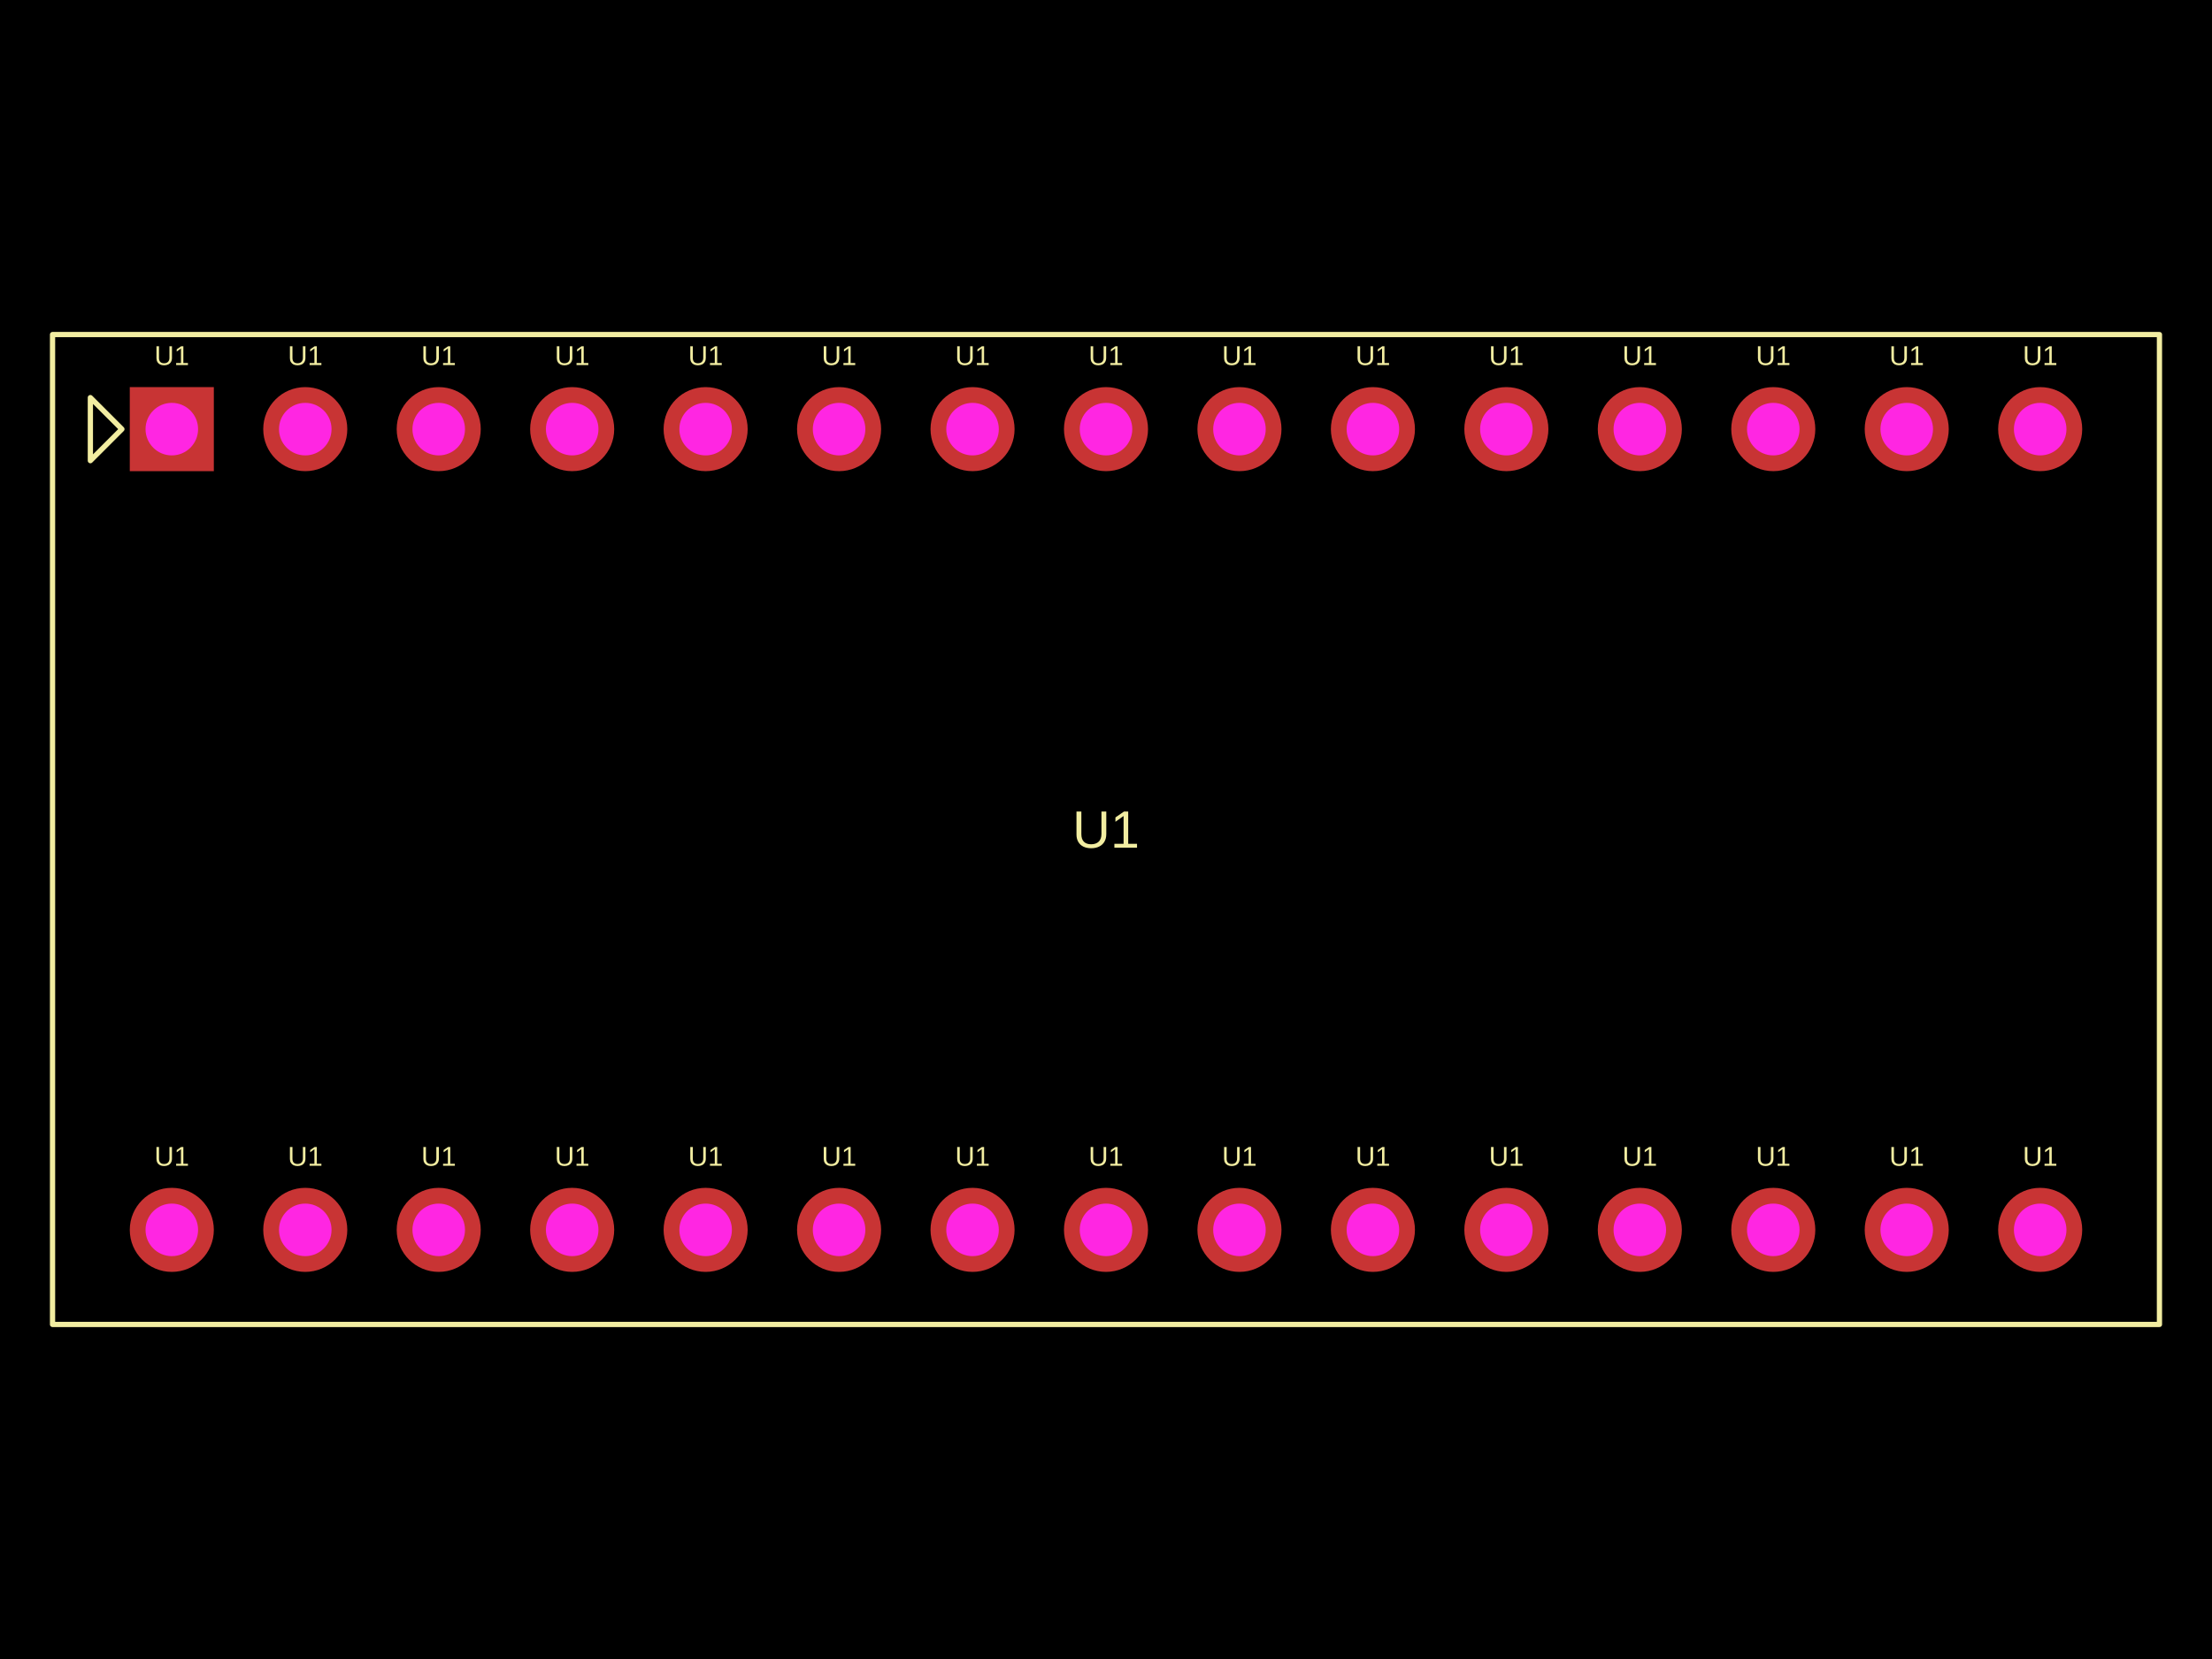
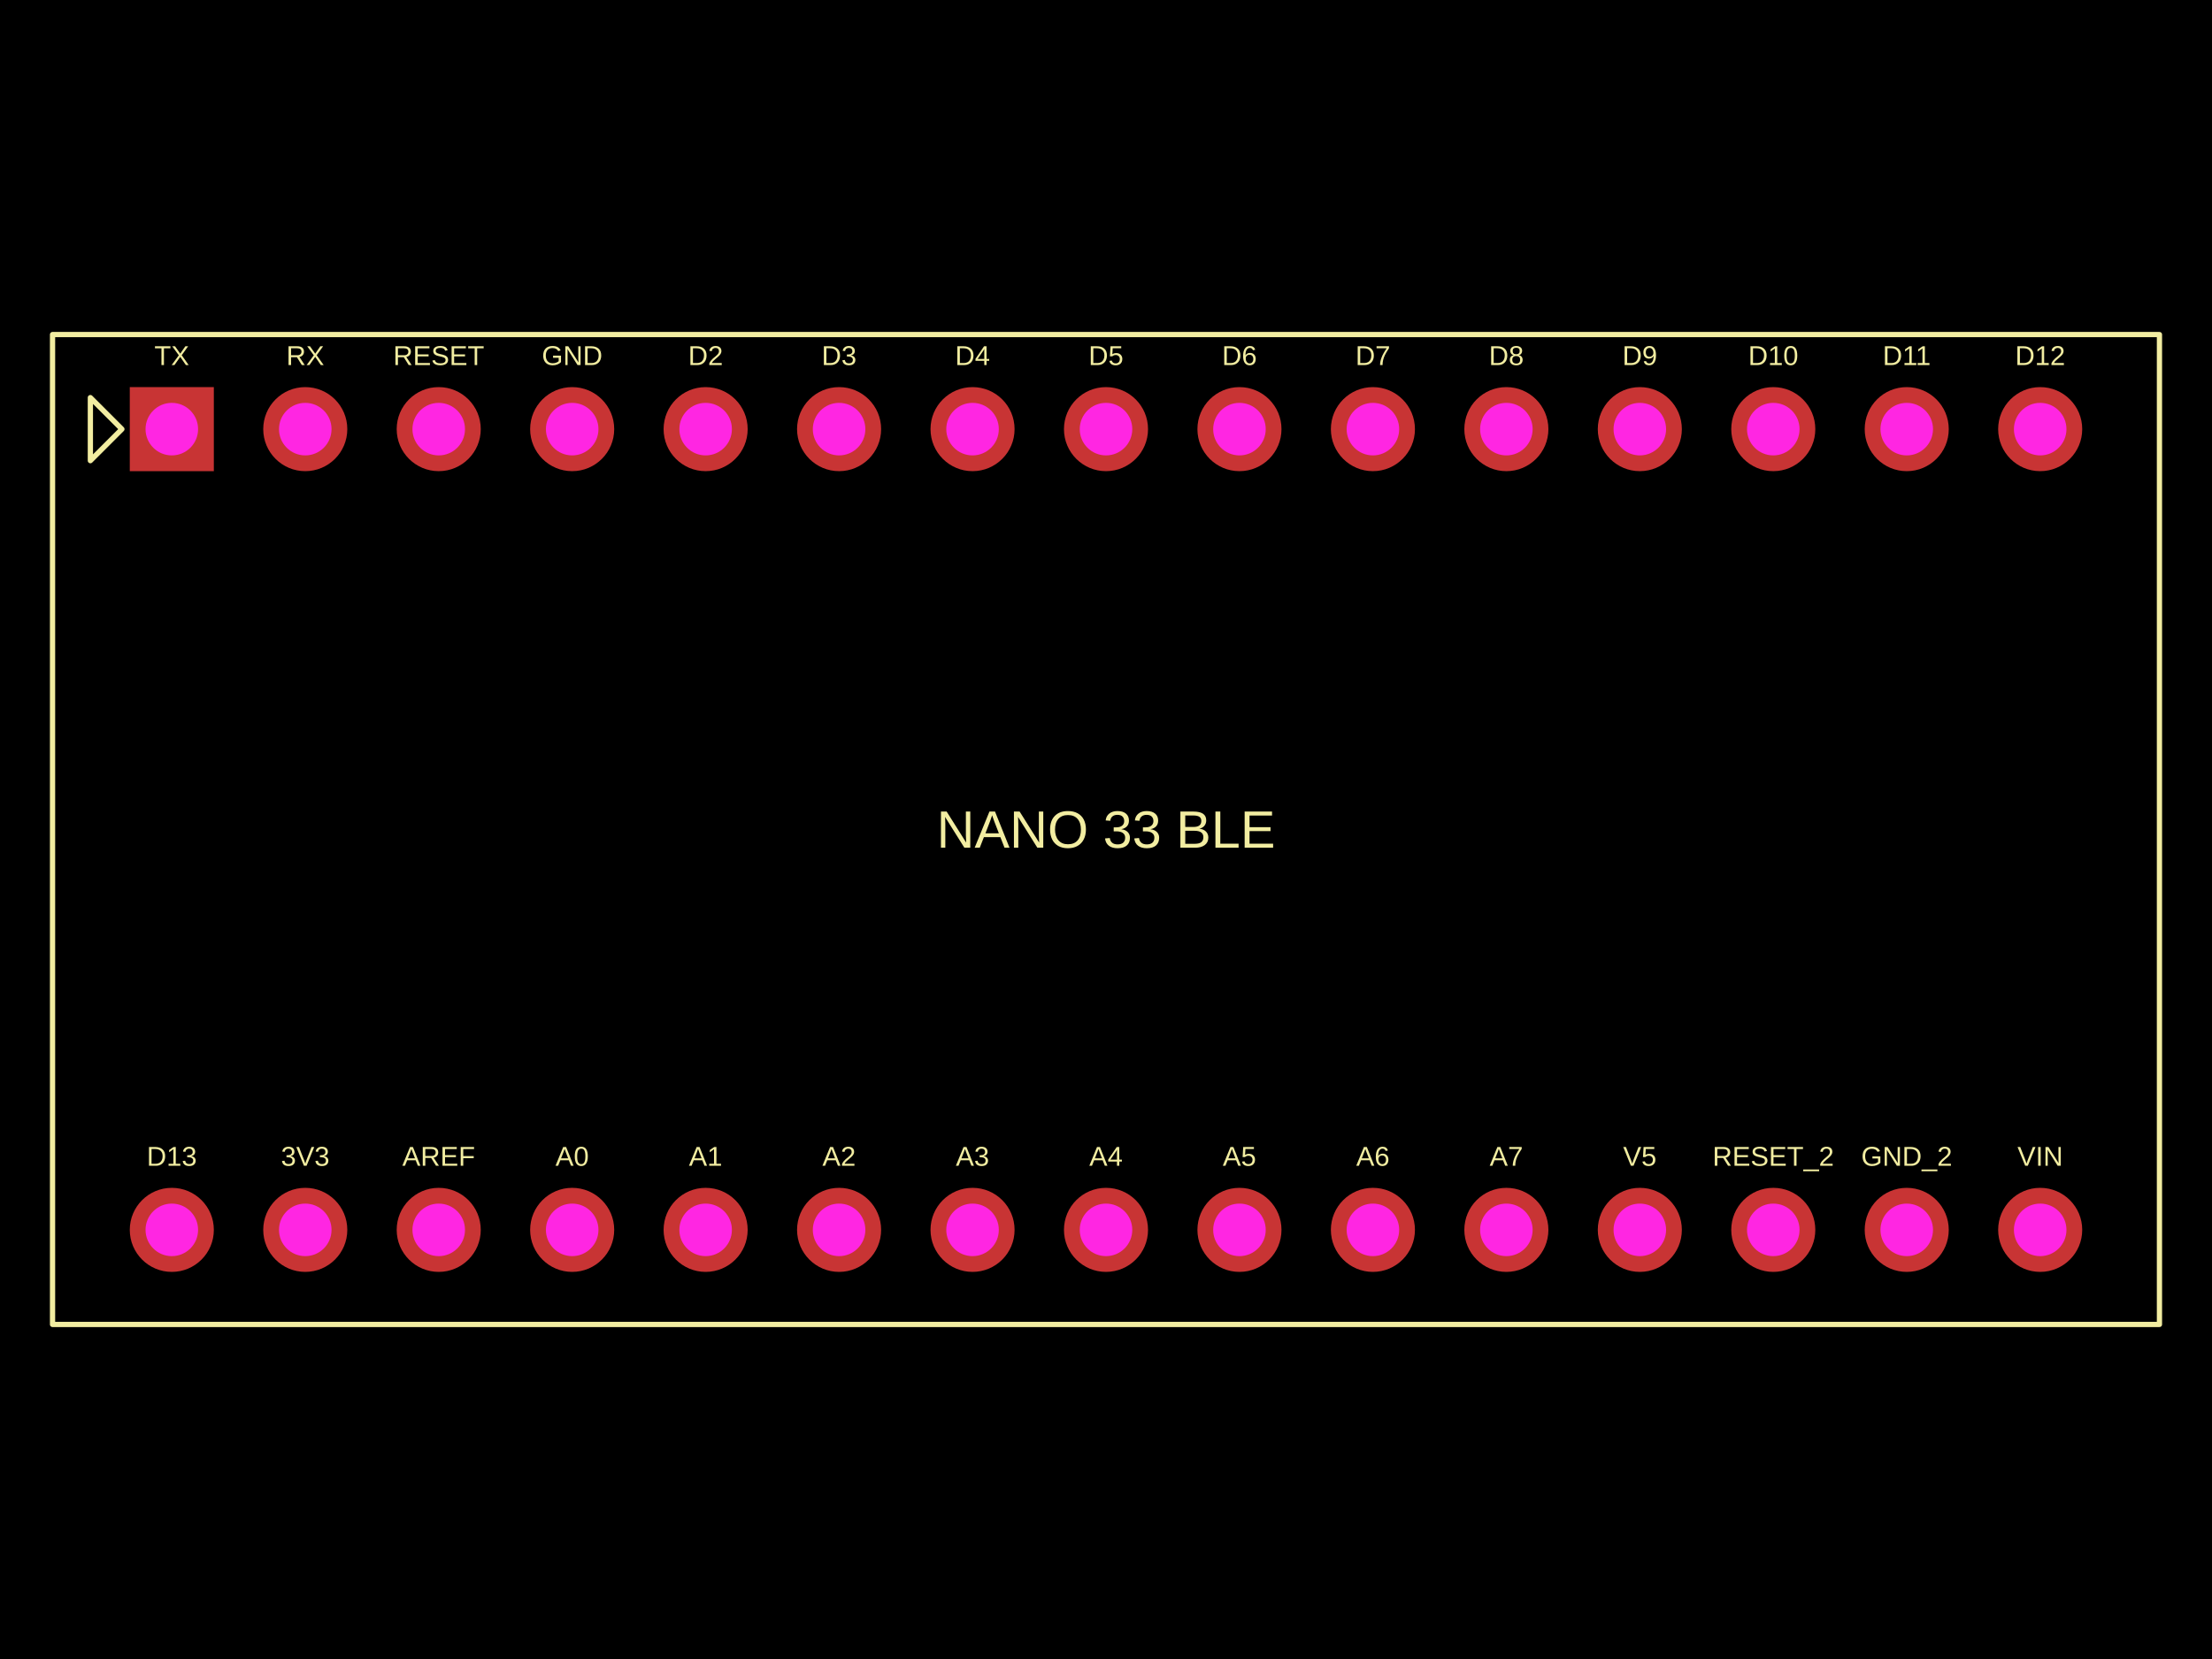
- <svg xmlns="http://www.w3.org/2000/svg" width="800" height="600" data-software-used-string="@tscircuit/core@0.0.1580">
+ <svg xmlns="http://www.w3.org/2000/svg" width="800" height="600" data-software-used-string="@tscircuit/core@0.0.1585">
  <style />
  <rect class="boundary" x="0" y="0" fill="#000" width="800" height="600" data-type="pcb_background" data-pcb-layer="global" />
  <rect class="pcb-boundary" fill="none" stroke="#fff" stroke-width="0.3" x="19.002" y="120.998" width="761.995" height="358.005" data-type="pcb_boundary" data-pcb-layer="global" />
-   <text x="0" y="0" dx="0" dy="0" fill="#f2eda1" font-family="Arial, sans-serif" font-size="9.881" text-anchor="middle" dominant-baseline="central" transform="matrix(1,0,0,1,62.13777,128.5986)" class="pcb-silkscreen-text pcb-silkscreen-top" data-pcb-silkscreen-text-id="pcb_silkscreen_text_0" stroke="none" data-type="pcb_silkscreen_text" data-pcb-layer="top">U1</text>
-   <text x="0" y="0" dx="0" dy="0" fill="#f2eda1" font-family="Arial, sans-serif" font-size="9.881" text-anchor="middle" dominant-baseline="central" transform="matrix(1,0,0,1,110.4038,128.5986)" class="pcb-silkscreen-text pcb-silkscreen-top" data-pcb-silkscreen-text-id="pcb_silkscreen_text_1" stroke="none" data-type="pcb_silkscreen_text" data-pcb-layer="top">U1</text>
-   <text x="0" y="0" dx="0" dy="0" fill="#f2eda1" font-family="Arial, sans-serif" font-size="9.881" text-anchor="middle" dominant-baseline="central" transform="matrix(1,0,0,1,158.6698,128.5986)" class="pcb-silkscreen-text pcb-silkscreen-top" data-pcb-silkscreen-text-id="pcb_silkscreen_text_2" stroke="none" data-type="pcb_silkscreen_text" data-pcb-layer="top">U1</text>
-   <text x="0" y="0" dx="0" dy="0" fill="#f2eda1" font-family="Arial, sans-serif" font-size="9.881" text-anchor="middle" dominant-baseline="central" transform="matrix(1,0,0,1,206.9359,128.5986)" class="pcb-silkscreen-text pcb-silkscreen-top" data-pcb-silkscreen-text-id="pcb_silkscreen_text_3" stroke="none" data-type="pcb_silkscreen_text" data-pcb-layer="top">U1</text>
-   <text x="0" y="0" dx="0" dy="0" fill="#f2eda1" font-family="Arial, sans-serif" font-size="9.881" text-anchor="middle" dominant-baseline="central" transform="matrix(1,0,0,1,255.2019,128.5986)" class="pcb-silkscreen-text pcb-silkscreen-top" data-pcb-silkscreen-text-id="pcb_silkscreen_text_4" stroke="none" data-type="pcb_silkscreen_text" data-pcb-layer="top">U1</text>
-   <text x="0" y="0" dx="0" dy="0" fill="#f2eda1" font-family="Arial, sans-serif" font-size="9.881" text-anchor="middle" dominant-baseline="central" transform="matrix(1,0,0,1,303.4679,128.5986)" class="pcb-silkscreen-text pcb-silkscreen-top" data-pcb-silkscreen-text-id="pcb_silkscreen_text_5" stroke="none" data-type="pcb_silkscreen_text" data-pcb-layer="top">U1</text>
-   <text x="0" y="0" dx="0" dy="0" fill="#f2eda1" font-family="Arial, sans-serif" font-size="9.881" text-anchor="middle" dominant-baseline="central" transform="matrix(1,0,0,1,351.734,128.5986)" class="pcb-silkscreen-text pcb-silkscreen-top" data-pcb-silkscreen-text-id="pcb_silkscreen_text_6" stroke="none" data-type="pcb_silkscreen_text" data-pcb-layer="top">U1</text>
-   <text x="0" y="0" dx="0" dy="0" fill="#f2eda1" font-family="Arial, sans-serif" font-size="9.881" text-anchor="middle" dominant-baseline="central" transform="matrix(1,0,0,1,400,128.5986)" class="pcb-silkscreen-text pcb-silkscreen-top" data-pcb-silkscreen-text-id="pcb_silkscreen_text_7" stroke="none" data-type="pcb_silkscreen_text" data-pcb-layer="top">U1</text>
-   <text x="0" y="0" dx="0" dy="0" fill="#f2eda1" font-family="Arial, sans-serif" font-size="9.881" text-anchor="middle" dominant-baseline="central" transform="matrix(1,0,0,1,448.266,128.5986)" class="pcb-silkscreen-text pcb-silkscreen-top" data-pcb-silkscreen-text-id="pcb_silkscreen_text_8" stroke="none" data-type="pcb_silkscreen_text" data-pcb-layer="top">U1</text>
-   <text x="0" y="0" dx="0" dy="0" fill="#f2eda1" font-family="Arial, sans-serif" font-size="9.881" text-anchor="middle" dominant-baseline="central" transform="matrix(1,0,0,1,496.5321,128.5986)" class="pcb-silkscreen-text pcb-silkscreen-top" data-pcb-silkscreen-text-id="pcb_silkscreen_text_9" stroke="none" data-type="pcb_silkscreen_text" data-pcb-layer="top">U1</text>
-   <text x="0" y="0" dx="0" dy="0" fill="#f2eda1" font-family="Arial, sans-serif" font-size="9.881" text-anchor="middle" dominant-baseline="central" transform="matrix(1,0,0,1,544.7981,128.5986)" class="pcb-silkscreen-text pcb-silkscreen-top" data-pcb-silkscreen-text-id="pcb_silkscreen_text_10" stroke="none" data-type="pcb_silkscreen_text" data-pcb-layer="top">U1</text>
-   <text x="0" y="0" dx="0" dy="0" fill="#f2eda1" font-family="Arial, sans-serif" font-size="9.881" text-anchor="middle" dominant-baseline="central" transform="matrix(1,0,0,1,593.0641,128.5986)" class="pcb-silkscreen-text pcb-silkscreen-top" data-pcb-silkscreen-text-id="pcb_silkscreen_text_11" stroke="none" data-type="pcb_silkscreen_text" data-pcb-layer="top">U1</text>
-   <text x="0" y="0" dx="0" dy="0" fill="#f2eda1" font-family="Arial, sans-serif" font-size="9.881" text-anchor="middle" dominant-baseline="central" transform="matrix(1,0,0,1,641.3302,128.5986)" class="pcb-silkscreen-text pcb-silkscreen-top" data-pcb-silkscreen-text-id="pcb_silkscreen_text_12" stroke="none" data-type="pcb_silkscreen_text" data-pcb-layer="top">U1</text>
-   <text x="0" y="0" dx="0" dy="0" fill="#f2eda1" font-family="Arial, sans-serif" font-size="9.881" text-anchor="middle" dominant-baseline="central" transform="matrix(1,0,0,1,689.5962,128.5986)" class="pcb-silkscreen-text pcb-silkscreen-top" data-pcb-silkscreen-text-id="pcb_silkscreen_text_13" stroke="none" data-type="pcb_silkscreen_text" data-pcb-layer="top">U1</text>
-   <text x="0" y="0" dx="0" dy="0" fill="#f2eda1" font-family="Arial, sans-serif" font-size="9.881" text-anchor="middle" dominant-baseline="central" transform="matrix(1,0,0,1,737.8622,128.5986)" class="pcb-silkscreen-text pcb-silkscreen-top" data-pcb-silkscreen-text-id="pcb_silkscreen_text_14" stroke="none" data-type="pcb_silkscreen_text" data-pcb-layer="top">U1</text>
-   <text x="0" y="0" dx="0" dy="0" fill="#f2eda1" font-family="Arial, sans-serif" font-size="9.881" text-anchor="middle" dominant-baseline="central" transform="matrix(1,0,0,1,62.13777,418.1948)" class="pcb-silkscreen-text pcb-silkscreen-top" data-pcb-silkscreen-text-id="pcb_silkscreen_text_15" stroke="none" data-type="pcb_silkscreen_text" data-pcb-layer="top">U1</text>
-   <text x="0" y="0" dx="0" dy="0" fill="#f2eda1" font-family="Arial, sans-serif" font-size="9.881" text-anchor="middle" dominant-baseline="central" transform="matrix(1,0,0,1,110.4038,418.1948)" class="pcb-silkscreen-text pcb-silkscreen-top" data-pcb-silkscreen-text-id="pcb_silkscreen_text_16" stroke="none" data-type="pcb_silkscreen_text" data-pcb-layer="top">U1</text>
-   <text x="0" y="0" dx="0" dy="0" fill="#f2eda1" font-family="Arial, sans-serif" font-size="9.881" text-anchor="middle" dominant-baseline="central" transform="matrix(1,0,0,1,158.6698,418.1948)" class="pcb-silkscreen-text pcb-silkscreen-top" data-pcb-silkscreen-text-id="pcb_silkscreen_text_17" stroke="none" data-type="pcb_silkscreen_text" data-pcb-layer="top">U1</text>
-   <text x="0" y="0" dx="0" dy="0" fill="#f2eda1" font-family="Arial, sans-serif" font-size="9.881" text-anchor="middle" dominant-baseline="central" transform="matrix(1,0,0,1,206.9359,418.1948)" class="pcb-silkscreen-text pcb-silkscreen-top" data-pcb-silkscreen-text-id="pcb_silkscreen_text_18" stroke="none" data-type="pcb_silkscreen_text" data-pcb-layer="top">U1</text>
-   <text x="0" y="0" dx="0" dy="0" fill="#f2eda1" font-family="Arial, sans-serif" font-size="9.881" text-anchor="middle" dominant-baseline="central" transform="matrix(1,0,0,1,255.2019,418.1948)" class="pcb-silkscreen-text pcb-silkscreen-top" data-pcb-silkscreen-text-id="pcb_silkscreen_text_19" stroke="none" data-type="pcb_silkscreen_text" data-pcb-layer="top">U1</text>
-   <text x="0" y="0" dx="0" dy="0" fill="#f2eda1" font-family="Arial, sans-serif" font-size="9.881" text-anchor="middle" dominant-baseline="central" transform="matrix(1,0,0,1,303.4679,418.1948)" class="pcb-silkscreen-text pcb-silkscreen-top" data-pcb-silkscreen-text-id="pcb_silkscreen_text_20" stroke="none" data-type="pcb_silkscreen_text" data-pcb-layer="top">U1</text>
-   <text x="0" y="0" dx="0" dy="0" fill="#f2eda1" font-family="Arial, sans-serif" font-size="9.881" text-anchor="middle" dominant-baseline="central" transform="matrix(1,0,0,1,351.734,418.1948)" class="pcb-silkscreen-text pcb-silkscreen-top" data-pcb-silkscreen-text-id="pcb_silkscreen_text_21" stroke="none" data-type="pcb_silkscreen_text" data-pcb-layer="top">U1</text>
-   <text x="0" y="0" dx="0" dy="0" fill="#f2eda1" font-family="Arial, sans-serif" font-size="9.881" text-anchor="middle" dominant-baseline="central" transform="matrix(1,0,0,1,400,418.1948)" class="pcb-silkscreen-text pcb-silkscreen-top" data-pcb-silkscreen-text-id="pcb_silkscreen_text_22" stroke="none" data-type="pcb_silkscreen_text" data-pcb-layer="top">U1</text>
-   <text x="0" y="0" dx="0" dy="0" fill="#f2eda1" font-family="Arial, sans-serif" font-size="9.881" text-anchor="middle" dominant-baseline="central" transform="matrix(1,0,0,1,448.266,418.1948)" class="pcb-silkscreen-text pcb-silkscreen-top" data-pcb-silkscreen-text-id="pcb_silkscreen_text_23" stroke="none" data-type="pcb_silkscreen_text" data-pcb-layer="top">U1</text>
-   <text x="0" y="0" dx="0" dy="0" fill="#f2eda1" font-family="Arial, sans-serif" font-size="9.881" text-anchor="middle" dominant-baseline="central" transform="matrix(1,0,0,1,496.5321,418.1948)" class="pcb-silkscreen-text pcb-silkscreen-top" data-pcb-silkscreen-text-id="pcb_silkscreen_text_24" stroke="none" data-type="pcb_silkscreen_text" data-pcb-layer="top">U1</text>
-   <text x="0" y="0" dx="0" dy="0" fill="#f2eda1" font-family="Arial, sans-serif" font-size="9.881" text-anchor="middle" dominant-baseline="central" transform="matrix(1,0,0,1,544.7981,418.1948)" class="pcb-silkscreen-text pcb-silkscreen-top" data-pcb-silkscreen-text-id="pcb_silkscreen_text_25" stroke="none" data-type="pcb_silkscreen_text" data-pcb-layer="top">U1</text>
-   <text x="0" y="0" dx="0" dy="0" fill="#f2eda1" font-family="Arial, sans-serif" font-size="9.881" text-anchor="middle" dominant-baseline="central" transform="matrix(1,0,0,1,593.0641,418.1948)" class="pcb-silkscreen-text pcb-silkscreen-top" data-pcb-silkscreen-text-id="pcb_silkscreen_text_26" stroke="none" data-type="pcb_silkscreen_text" data-pcb-layer="top">U1</text>
-   <text x="0" y="0" dx="0" dy="0" fill="#f2eda1" font-family="Arial, sans-serif" font-size="9.881" text-anchor="middle" dominant-baseline="central" transform="matrix(1,0,0,1,641.3302,418.1948)" class="pcb-silkscreen-text pcb-silkscreen-top" data-pcb-silkscreen-text-id="pcb_silkscreen_text_27" stroke="none" data-type="pcb_silkscreen_text" data-pcb-layer="top">U1</text>
-   <text x="0" y="0" dx="0" dy="0" fill="#f2eda1" font-family="Arial, sans-serif" font-size="9.881" text-anchor="middle" dominant-baseline="central" transform="matrix(1,0,0,1,689.5962,418.1948)" class="pcb-silkscreen-text pcb-silkscreen-top" data-pcb-silkscreen-text-id="pcb_silkscreen_text_28" stroke="none" data-type="pcb_silkscreen_text" data-pcb-layer="top">U1</text>
-   <text x="0" y="0" dx="0" dy="0" fill="#f2eda1" font-family="Arial, sans-serif" font-size="9.881" text-anchor="middle" dominant-baseline="central" transform="matrix(1,0,0,1,737.8622,418.1948)" class="pcb-silkscreen-text pcb-silkscreen-top" data-pcb-silkscreen-text-id="pcb_silkscreen_text_29" stroke="none" data-type="pcb_silkscreen_text" data-pcb-layer="top">U1</text>
+   <text x="0" y="0" dx="0" dy="0" fill="#f2eda1" font-family="Arial, sans-serif" font-size="9.881" text-anchor="middle" dominant-baseline="central" transform="matrix(1,0,0,1,62.13777,128.5986)" class="pcb-silkscreen-text pcb-silkscreen-top" data-pcb-silkscreen-text-id="pcb_silkscreen_text_0" stroke="none" data-type="pcb_silkscreen_text" data-pcb-layer="top">TX</text>
+   <text x="0" y="0" dx="0" dy="0" fill="#f2eda1" font-family="Arial, sans-serif" font-size="9.881" text-anchor="middle" dominant-baseline="central" transform="matrix(1,0,0,1,110.4038,128.5986)" class="pcb-silkscreen-text pcb-silkscreen-top" data-pcb-silkscreen-text-id="pcb_silkscreen_text_1" stroke="none" data-type="pcb_silkscreen_text" data-pcb-layer="top">RX</text>
+   <text x="0" y="0" dx="0" dy="0" fill="#f2eda1" font-family="Arial, sans-serif" font-size="9.881" text-anchor="middle" dominant-baseline="central" transform="matrix(1,0,0,1,158.6698,128.5986)" class="pcb-silkscreen-text pcb-silkscreen-top" data-pcb-silkscreen-text-id="pcb_silkscreen_text_2" stroke="none" data-type="pcb_silkscreen_text" data-pcb-layer="top">RESET</text>
+   <text x="0" y="0" dx="0" dy="0" fill="#f2eda1" font-family="Arial, sans-serif" font-size="9.881" text-anchor="middle" dominant-baseline="central" transform="matrix(1,0,0,1,206.9359,128.5986)" class="pcb-silkscreen-text pcb-silkscreen-top" data-pcb-silkscreen-text-id="pcb_silkscreen_text_3" stroke="none" data-type="pcb_silkscreen_text" data-pcb-layer="top">GND</text>
+   <text x="0" y="0" dx="0" dy="0" fill="#f2eda1" font-family="Arial, sans-serif" font-size="9.881" text-anchor="middle" dominant-baseline="central" transform="matrix(1,0,0,1,255.2019,128.5986)" class="pcb-silkscreen-text pcb-silkscreen-top" data-pcb-silkscreen-text-id="pcb_silkscreen_text_4" stroke="none" data-type="pcb_silkscreen_text" data-pcb-layer="top">D2</text>
+   <text x="0" y="0" dx="0" dy="0" fill="#f2eda1" font-family="Arial, sans-serif" font-size="9.881" text-anchor="middle" dominant-baseline="central" transform="matrix(1,0,0,1,303.4679,128.5986)" class="pcb-silkscreen-text pcb-silkscreen-top" data-pcb-silkscreen-text-id="pcb_silkscreen_text_5" stroke="none" data-type="pcb_silkscreen_text" data-pcb-layer="top">D3</text>
+   <text x="0" y="0" dx="0" dy="0" fill="#f2eda1" font-family="Arial, sans-serif" font-size="9.881" text-anchor="middle" dominant-baseline="central" transform="matrix(1,0,0,1,351.734,128.5986)" class="pcb-silkscreen-text pcb-silkscreen-top" data-pcb-silkscreen-text-id="pcb_silkscreen_text_6" stroke="none" data-type="pcb_silkscreen_text" data-pcb-layer="top">D4</text>
+   <text x="0" y="0" dx="0" dy="0" fill="#f2eda1" font-family="Arial, sans-serif" font-size="9.881" text-anchor="middle" dominant-baseline="central" transform="matrix(1,0,0,1,400,128.5986)" class="pcb-silkscreen-text pcb-silkscreen-top" data-pcb-silkscreen-text-id="pcb_silkscreen_text_7" stroke="none" data-type="pcb_silkscreen_text" data-pcb-layer="top">D5</text>
+   <text x="0" y="0" dx="0" dy="0" fill="#f2eda1" font-family="Arial, sans-serif" font-size="9.881" text-anchor="middle" dominant-baseline="central" transform="matrix(1,0,0,1,448.266,128.5986)" class="pcb-silkscreen-text pcb-silkscreen-top" data-pcb-silkscreen-text-id="pcb_silkscreen_text_8" stroke="none" data-type="pcb_silkscreen_text" data-pcb-layer="top">D6</text>
+   <text x="0" y="0" dx="0" dy="0" fill="#f2eda1" font-family="Arial, sans-serif" font-size="9.881" text-anchor="middle" dominant-baseline="central" transform="matrix(1,0,0,1,496.5321,128.5986)" class="pcb-silkscreen-text pcb-silkscreen-top" data-pcb-silkscreen-text-id="pcb_silkscreen_text_9" stroke="none" data-type="pcb_silkscreen_text" data-pcb-layer="top">D7</text>
+   <text x="0" y="0" dx="0" dy="0" fill="#f2eda1" font-family="Arial, sans-serif" font-size="9.881" text-anchor="middle" dominant-baseline="central" transform="matrix(1,0,0,1,544.7981,128.5986)" class="pcb-silkscreen-text pcb-silkscreen-top" data-pcb-silkscreen-text-id="pcb_silkscreen_text_10" stroke="none" data-type="pcb_silkscreen_text" data-pcb-layer="top">D8</text>
+   <text x="0" y="0" dx="0" dy="0" fill="#f2eda1" font-family="Arial, sans-serif" font-size="9.881" text-anchor="middle" dominant-baseline="central" transform="matrix(1,0,0,1,593.0641,128.5986)" class="pcb-silkscreen-text pcb-silkscreen-top" data-pcb-silkscreen-text-id="pcb_silkscreen_text_11" stroke="none" data-type="pcb_silkscreen_text" data-pcb-layer="top">D9</text>
+   <text x="0" y="0" dx="0" dy="0" fill="#f2eda1" font-family="Arial, sans-serif" font-size="9.881" text-anchor="middle" dominant-baseline="central" transform="matrix(1,0,0,1,641.3302,128.5986)" class="pcb-silkscreen-text pcb-silkscreen-top" data-pcb-silkscreen-text-id="pcb_silkscreen_text_12" stroke="none" data-type="pcb_silkscreen_text" data-pcb-layer="top">D10</text>
+   <text x="0" y="0" dx="0" dy="0" fill="#f2eda1" font-family="Arial, sans-serif" font-size="9.881" text-anchor="middle" dominant-baseline="central" transform="matrix(1,0,0,1,689.5962,128.5986)" class="pcb-silkscreen-text pcb-silkscreen-top" data-pcb-silkscreen-text-id="pcb_silkscreen_text_13" stroke="none" data-type="pcb_silkscreen_text" data-pcb-layer="top">D11</text>
+   <text x="0" y="0" dx="0" dy="0" fill="#f2eda1" font-family="Arial, sans-serif" font-size="9.881" text-anchor="middle" dominant-baseline="central" transform="matrix(1,0,0,1,737.8622,128.5986)" class="pcb-silkscreen-text pcb-silkscreen-top" data-pcb-silkscreen-text-id="pcb_silkscreen_text_14" stroke="none" data-type="pcb_silkscreen_text" data-pcb-layer="top">D12</text>
+   <text x="0" y="0" dx="0" dy="0" fill="#f2eda1" font-family="Arial, sans-serif" font-size="9.881" text-anchor="middle" dominant-baseline="central" transform="matrix(1,0,0,1,62.13777,418.1948)" class="pcb-silkscreen-text pcb-silkscreen-top" data-pcb-silkscreen-text-id="pcb_silkscreen_text_15" stroke="none" data-type="pcb_silkscreen_text" data-pcb-layer="top">D13</text>
+   <text x="0" y="0" dx="0" dy="0" fill="#f2eda1" font-family="Arial, sans-serif" font-size="9.881" text-anchor="middle" dominant-baseline="central" transform="matrix(1,0,0,1,110.4038,418.1948)" class="pcb-silkscreen-text pcb-silkscreen-top" data-pcb-silkscreen-text-id="pcb_silkscreen_text_16" stroke="none" data-type="pcb_silkscreen_text" data-pcb-layer="top">3V3</text>
+   <text x="0" y="0" dx="0" dy="0" fill="#f2eda1" font-family="Arial, sans-serif" font-size="9.881" text-anchor="middle" dominant-baseline="central" transform="matrix(1,0,0,1,158.6698,418.1948)" class="pcb-silkscreen-text pcb-silkscreen-top" data-pcb-silkscreen-text-id="pcb_silkscreen_text_17" stroke="none" data-type="pcb_silkscreen_text" data-pcb-layer="top">AREF</text>
+   <text x="0" y="0" dx="0" dy="0" fill="#f2eda1" font-family="Arial, sans-serif" font-size="9.881" text-anchor="middle" dominant-baseline="central" transform="matrix(1,0,0,1,206.9359,418.1948)" class="pcb-silkscreen-text pcb-silkscreen-top" data-pcb-silkscreen-text-id="pcb_silkscreen_text_18" stroke="none" data-type="pcb_silkscreen_text" data-pcb-layer="top">A0</text>
+   <text x="0" y="0" dx="0" dy="0" fill="#f2eda1" font-family="Arial, sans-serif" font-size="9.881" text-anchor="middle" dominant-baseline="central" transform="matrix(1,0,0,1,255.2019,418.1948)" class="pcb-silkscreen-text pcb-silkscreen-top" data-pcb-silkscreen-text-id="pcb_silkscreen_text_19" stroke="none" data-type="pcb_silkscreen_text" data-pcb-layer="top">A1</text>
+   <text x="0" y="0" dx="0" dy="0" fill="#f2eda1" font-family="Arial, sans-serif" font-size="9.881" text-anchor="middle" dominant-baseline="central" transform="matrix(1,0,0,1,303.4679,418.1948)" class="pcb-silkscreen-text pcb-silkscreen-top" data-pcb-silkscreen-text-id="pcb_silkscreen_text_20" stroke="none" data-type="pcb_silkscreen_text" data-pcb-layer="top">A2</text>
+   <text x="0" y="0" dx="0" dy="0" fill="#f2eda1" font-family="Arial, sans-serif" font-size="9.881" text-anchor="middle" dominant-baseline="central" transform="matrix(1,0,0,1,351.734,418.1948)" class="pcb-silkscreen-text pcb-silkscreen-top" data-pcb-silkscreen-text-id="pcb_silkscreen_text_21" stroke="none" data-type="pcb_silkscreen_text" data-pcb-layer="top">A3</text>
+   <text x="0" y="0" dx="0" dy="0" fill="#f2eda1" font-family="Arial, sans-serif" font-size="9.881" text-anchor="middle" dominant-baseline="central" transform="matrix(1,0,0,1,400,418.1948)" class="pcb-silkscreen-text pcb-silkscreen-top" data-pcb-silkscreen-text-id="pcb_silkscreen_text_22" stroke="none" data-type="pcb_silkscreen_text" data-pcb-layer="top">A4</text>
+   <text x="0" y="0" dx="0" dy="0" fill="#f2eda1" font-family="Arial, sans-serif" font-size="9.881" text-anchor="middle" dominant-baseline="central" transform="matrix(1,0,0,1,448.266,418.1948)" class="pcb-silkscreen-text pcb-silkscreen-top" data-pcb-silkscreen-text-id="pcb_silkscreen_text_23" stroke="none" data-type="pcb_silkscreen_text" data-pcb-layer="top">A5</text>
+   <text x="0" y="0" dx="0" dy="0" fill="#f2eda1" font-family="Arial, sans-serif" font-size="9.881" text-anchor="middle" dominant-baseline="central" transform="matrix(1,0,0,1,496.5321,418.1948)" class="pcb-silkscreen-text pcb-silkscreen-top" data-pcb-silkscreen-text-id="pcb_silkscreen_text_24" stroke="none" data-type="pcb_silkscreen_text" data-pcb-layer="top">A6</text>
+   <text x="0" y="0" dx="0" dy="0" fill="#f2eda1" font-family="Arial, sans-serif" font-size="9.881" text-anchor="middle" dominant-baseline="central" transform="matrix(1,0,0,1,544.7981,418.1948)" class="pcb-silkscreen-text pcb-silkscreen-top" data-pcb-silkscreen-text-id="pcb_silkscreen_text_25" stroke="none" data-type="pcb_silkscreen_text" data-pcb-layer="top">A7</text>
+   <text x="0" y="0" dx="0" dy="0" fill="#f2eda1" font-family="Arial, sans-serif" font-size="9.881" text-anchor="middle" dominant-baseline="central" transform="matrix(1,0,0,1,593.0641,418.1948)" class="pcb-silkscreen-text pcb-silkscreen-top" data-pcb-silkscreen-text-id="pcb_silkscreen_text_26" stroke="none" data-type="pcb_silkscreen_text" data-pcb-layer="top">V5</text>
+   <text x="0" y="0" dx="0" dy="0" fill="#f2eda1" font-family="Arial, sans-serif" font-size="9.881" text-anchor="middle" dominant-baseline="central" transform="matrix(1,0,0,1,641.3302,418.1948)" class="pcb-silkscreen-text pcb-silkscreen-top" data-pcb-silkscreen-text-id="pcb_silkscreen_text_27" stroke="none" data-type="pcb_silkscreen_text" data-pcb-layer="top">RESET_2</text>
+   <text x="0" y="0" dx="0" dy="0" fill="#f2eda1" font-family="Arial, sans-serif" font-size="9.881" text-anchor="middle" dominant-baseline="central" transform="matrix(1,0,0,1,689.5962,418.1948)" class="pcb-silkscreen-text pcb-silkscreen-top" data-pcb-silkscreen-text-id="pcb_silkscreen_text_28" stroke="none" data-type="pcb_silkscreen_text" data-pcb-layer="top">GND_2</text>
+   <text x="0" y="0" dx="0" dy="0" fill="#f2eda1" font-family="Arial, sans-serif" font-size="9.881" text-anchor="middle" dominant-baseline="central" transform="matrix(1,0,0,1,737.8622,418.1948)" class="pcb-silkscreen-text pcb-silkscreen-top" data-pcb-silkscreen-text-id="pcb_silkscreen_text_29" stroke="none" data-type="pcb_silkscreen_text" data-pcb-layer="top">VIN</text>
  <path class="pcb-silkscreen pcb-silkscreen-top" d="M 19.002 479.002 L 780.998 479.002 L 780.998 120.998 L 19.002 120.998 L 19.002 479.002 Z" fill="none" stroke="#f2eda1" stroke-width="1.9" stroke-linecap="round" stroke-linejoin="round" data-pcb-component-id="pcb_component_0" data-pcb-silkscreen-path-id="pcb_silkscreen_path_0" data-type="pcb_silkscreen_path" data-pcb-layer="top" />
  <path class="pcb-silkscreen pcb-silkscreen-top" d="M 44.086 155.202 L 32.684 166.603 L 32.684 143.8 L 44.086 155.202 Z" fill="none" stroke="#f2eda1" stroke-width="1.9" stroke-linecap="round" stroke-linejoin="round" data-pcb-component-id="pcb_component_0" data-pcb-silkscreen-path-id="pcb_silkscreen_path_1" data-type="pcb_silkscreen_path" data-pcb-layer="top" />
-   <text x="0" y="0" dx="0" dy="0" fill="#f2eda1" font-family="Arial, sans-serif" font-size="19.002" text-anchor="middle" dominant-baseline="central" transform="matrix(1,0,0,1,400,300)" class="pcb-silkscreen-text pcb-silkscreen-top" data-pcb-silkscreen-text-id="pcb_silkscreen_text_30" stroke="none" data-type="pcb_silkscreen_text" data-pcb-layer="top">U1</text>
+   <text x="0" y="0" dx="0" dy="0" fill="#f2eda1" font-family="Arial, sans-serif" font-size="19.002" text-anchor="middle" dominant-baseline="central" transform="matrix(1,0,0,1,400,300)" class="pcb-silkscreen-text pcb-silkscreen-top" data-pcb-silkscreen-text-id="pcb_silkscreen_text_30" stroke="none" data-type="pcb_silkscreen_text" data-pcb-layer="top">NANO 33 BLE</text>
  <g data-type="pcb_plated_hole" data-pcb-layer="through" data-pad-name="U1.TX">
    <rect class="pcb-hole-outer-pad" fill="rgb(200, 52, 52)" x="46.936" y="140" width="30.404" height="30.404" data-type="pcb_plated_hole" data-pcb-layer="top" />
    <circle class="pcb-hole-inner" fill="#FF26E2" cx="62.138" cy="155.202" r="9.501" data-type="pcb_plated_hole_drill" data-pcb-layer="drill" />
  </g>
  <g data-type="pcb_plated_hole" data-pcb-layer="through" data-pad-name="U1.RX">
    <circle class="pcb-hole-outer" fill="rgb(200, 52, 52)" cx="110.404" cy="155.202" r="15.202" data-type="pcb_plated_hole" data-pcb-layer="top" />
    <circle class="pcb-hole-inner" fill="#FF26E2" cx="110.404" cy="155.202" r="9.501" data-type="pcb_plated_hole_drill" data-pcb-layer="drill" />
  </g>
  <g data-type="pcb_plated_hole" data-pcb-layer="through" data-pad-name="U1.RESET">
    <circle class="pcb-hole-outer" fill="rgb(200, 52, 52)" cx="158.67" cy="155.202" r="15.202" data-type="pcb_plated_hole" data-pcb-layer="top" />
    <circle class="pcb-hole-inner" fill="#FF26E2" cx="158.67" cy="155.202" r="9.501" data-type="pcb_plated_hole_drill" data-pcb-layer="drill" />
  </g>
  <g data-type="pcb_plated_hole" data-pcb-layer="through" data-pad-name="U1.GND">
    <circle class="pcb-hole-outer" fill="rgb(200, 52, 52)" cx="206.936" cy="155.202" r="15.202" data-type="pcb_plated_hole" data-pcb-layer="top" />
    <circle class="pcb-hole-inner" fill="#FF26E2" cx="206.936" cy="155.202" r="9.501" data-type="pcb_plated_hole_drill" data-pcb-layer="drill" />
  </g>
  <g data-type="pcb_plated_hole" data-pcb-layer="through" data-pad-name="U1.D2">
    <circle class="pcb-hole-outer" fill="rgb(200, 52, 52)" cx="255.202" cy="155.202" r="15.202" data-type="pcb_plated_hole" data-pcb-layer="top" />
    <circle class="pcb-hole-inner" fill="#FF26E2" cx="255.202" cy="155.202" r="9.501" data-type="pcb_plated_hole_drill" data-pcb-layer="drill" />
  </g>
  <g data-type="pcb_plated_hole" data-pcb-layer="through" data-pad-name="U1.D3">
    <circle class="pcb-hole-outer" fill="rgb(200, 52, 52)" cx="303.468" cy="155.202" r="15.202" data-type="pcb_plated_hole" data-pcb-layer="top" />
    <circle class="pcb-hole-inner" fill="#FF26E2" cx="303.468" cy="155.202" r="9.501" data-type="pcb_plated_hole_drill" data-pcb-layer="drill" />
  </g>
  <g data-type="pcb_plated_hole" data-pcb-layer="through" data-pad-name="U1.D4">
    <circle class="pcb-hole-outer" fill="rgb(200, 52, 52)" cx="351.734" cy="155.202" r="15.202" data-type="pcb_plated_hole" data-pcb-layer="top" />
    <circle class="pcb-hole-inner" fill="#FF26E2" cx="351.734" cy="155.202" r="9.501" data-type="pcb_plated_hole_drill" data-pcb-layer="drill" />
  </g>
  <g data-type="pcb_plated_hole" data-pcb-layer="through" data-pad-name="U1.D5">
    <circle class="pcb-hole-outer" fill="rgb(200, 52, 52)" cx="400" cy="155.202" r="15.202" data-type="pcb_plated_hole" data-pcb-layer="top" />
    <circle class="pcb-hole-inner" fill="#FF26E2" cx="400" cy="155.202" r="9.501" data-type="pcb_plated_hole_drill" data-pcb-layer="drill" />
  </g>
  <g data-type="pcb_plated_hole" data-pcb-layer="through" data-pad-name="U1.D6">
    <circle class="pcb-hole-outer" fill="rgb(200, 52, 52)" cx="448.266" cy="155.202" r="15.202" data-type="pcb_plated_hole" data-pcb-layer="top" />
    <circle class="pcb-hole-inner" fill="#FF26E2" cx="448.266" cy="155.202" r="9.501" data-type="pcb_plated_hole_drill" data-pcb-layer="drill" />
  </g>
  <g data-type="pcb_plated_hole" data-pcb-layer="through" data-pad-name="U1.D7">
    <circle class="pcb-hole-outer" fill="rgb(200, 52, 52)" cx="496.532" cy="155.202" r="15.202" data-type="pcb_plated_hole" data-pcb-layer="top" />
    <circle class="pcb-hole-inner" fill="#FF26E2" cx="496.532" cy="155.202" r="9.501" data-type="pcb_plated_hole_drill" data-pcb-layer="drill" />
  </g>
  <g data-type="pcb_plated_hole" data-pcb-layer="through" data-pad-name="U1.D8">
    <circle class="pcb-hole-outer" fill="rgb(200, 52, 52)" cx="544.798" cy="155.202" r="15.202" data-type="pcb_plated_hole" data-pcb-layer="top" />
    <circle class="pcb-hole-inner" fill="#FF26E2" cx="544.798" cy="155.202" r="9.501" data-type="pcb_plated_hole_drill" data-pcb-layer="drill" />
  </g>
  <g data-type="pcb_plated_hole" data-pcb-layer="through" data-pad-name="U1.D9">
    <circle class="pcb-hole-outer" fill="rgb(200, 52, 52)" cx="593.064" cy="155.202" r="15.202" data-type="pcb_plated_hole" data-pcb-layer="top" />
    <circle class="pcb-hole-inner" fill="#FF26E2" cx="593.064" cy="155.202" r="9.501" data-type="pcb_plated_hole_drill" data-pcb-layer="drill" />
  </g>
  <g data-type="pcb_plated_hole" data-pcb-layer="through" data-pad-name="U1.D10">
    <circle class="pcb-hole-outer" fill="rgb(200, 52, 52)" cx="641.33" cy="155.202" r="15.202" data-type="pcb_plated_hole" data-pcb-layer="top" />
    <circle class="pcb-hole-inner" fill="#FF26E2" cx="641.33" cy="155.202" r="9.501" data-type="pcb_plated_hole_drill" data-pcb-layer="drill" />
  </g>
  <g data-type="pcb_plated_hole" data-pcb-layer="through" data-pad-name="U1.D11">
    <circle class="pcb-hole-outer" fill="rgb(200, 52, 52)" cx="689.596" cy="155.202" r="15.202" data-type="pcb_plated_hole" data-pcb-layer="top" />
    <circle class="pcb-hole-inner" fill="#FF26E2" cx="689.596" cy="155.202" r="9.501" data-type="pcb_plated_hole_drill" data-pcb-layer="drill" />
  </g>
  <g data-type="pcb_plated_hole" data-pcb-layer="through" data-pad-name="U1.D12">
    <circle class="pcb-hole-outer" fill="rgb(200, 52, 52)" cx="737.862" cy="155.202" r="15.202" data-type="pcb_plated_hole" data-pcb-layer="top" />
    <circle class="pcb-hole-inner" fill="#FF26E2" cx="737.862" cy="155.202" r="9.501" data-type="pcb_plated_hole_drill" data-pcb-layer="drill" />
  </g>
  <g data-type="pcb_plated_hole" data-pcb-layer="through" data-pad-name="U1.D13">
    <circle class="pcb-hole-outer" fill="rgb(200, 52, 52)" cx="62.138" cy="444.798" r="15.202" data-type="pcb_plated_hole" data-pcb-layer="top" />
    <circle class="pcb-hole-inner" fill="#FF26E2" cx="62.138" cy="444.798" r="9.501" data-type="pcb_plated_hole_drill" data-pcb-layer="drill" />
  </g>
  <g data-type="pcb_plated_hole" data-pcb-layer="through" data-pad-name="U1.3V3">
    <circle class="pcb-hole-outer" fill="rgb(200, 52, 52)" cx="110.404" cy="444.798" r="15.202" data-type="pcb_plated_hole" data-pcb-layer="top" />
    <circle class="pcb-hole-inner" fill="#FF26E2" cx="110.404" cy="444.798" r="9.501" data-type="pcb_plated_hole_drill" data-pcb-layer="drill" />
  </g>
  <g data-type="pcb_plated_hole" data-pcb-layer="through" data-pad-name="U1.AREF">
    <circle class="pcb-hole-outer" fill="rgb(200, 52, 52)" cx="158.67" cy="444.798" r="15.202" data-type="pcb_plated_hole" data-pcb-layer="top" />
    <circle class="pcb-hole-inner" fill="#FF26E2" cx="158.67" cy="444.798" r="9.501" data-type="pcb_plated_hole_drill" data-pcb-layer="drill" />
  </g>
  <g data-type="pcb_plated_hole" data-pcb-layer="through" data-pad-name="U1.A0">
    <circle class="pcb-hole-outer" fill="rgb(200, 52, 52)" cx="206.936" cy="444.798" r="15.202" data-type="pcb_plated_hole" data-pcb-layer="top" />
    <circle class="pcb-hole-inner" fill="#FF26E2" cx="206.936" cy="444.798" r="9.501" data-type="pcb_plated_hole_drill" data-pcb-layer="drill" />
  </g>
  <g data-type="pcb_plated_hole" data-pcb-layer="through" data-pad-name="U1.A1">
    <circle class="pcb-hole-outer" fill="rgb(200, 52, 52)" cx="255.202" cy="444.798" r="15.202" data-type="pcb_plated_hole" data-pcb-layer="top" />
    <circle class="pcb-hole-inner" fill="#FF26E2" cx="255.202" cy="444.798" r="9.501" data-type="pcb_plated_hole_drill" data-pcb-layer="drill" />
  </g>
  <g data-type="pcb_plated_hole" data-pcb-layer="through" data-pad-name="U1.A2">
    <circle class="pcb-hole-outer" fill="rgb(200, 52, 52)" cx="303.468" cy="444.798" r="15.202" data-type="pcb_plated_hole" data-pcb-layer="top" />
    <circle class="pcb-hole-inner" fill="#FF26E2" cx="303.468" cy="444.798" r="9.501" data-type="pcb_plated_hole_drill" data-pcb-layer="drill" />
  </g>
  <g data-type="pcb_plated_hole" data-pcb-layer="through" data-pad-name="U1.A3">
    <circle class="pcb-hole-outer" fill="rgb(200, 52, 52)" cx="351.734" cy="444.798" r="15.202" data-type="pcb_plated_hole" data-pcb-layer="top" />
    <circle class="pcb-hole-inner" fill="#FF26E2" cx="351.734" cy="444.798" r="9.501" data-type="pcb_plated_hole_drill" data-pcb-layer="drill" />
  </g>
  <g data-type="pcb_plated_hole" data-pcb-layer="through" data-pad-name="U1.A4">
    <circle class="pcb-hole-outer" fill="rgb(200, 52, 52)" cx="400" cy="444.798" r="15.202" data-type="pcb_plated_hole" data-pcb-layer="top" />
    <circle class="pcb-hole-inner" fill="#FF26E2" cx="400" cy="444.798" r="9.501" data-type="pcb_plated_hole_drill" data-pcb-layer="drill" />
  </g>
  <g data-type="pcb_plated_hole" data-pcb-layer="through" data-pad-name="U1.A5">
    <circle class="pcb-hole-outer" fill="rgb(200, 52, 52)" cx="448.266" cy="444.798" r="15.202" data-type="pcb_plated_hole" data-pcb-layer="top" />
    <circle class="pcb-hole-inner" fill="#FF26E2" cx="448.266" cy="444.798" r="9.501" data-type="pcb_plated_hole_drill" data-pcb-layer="drill" />
  </g>
  <g data-type="pcb_plated_hole" data-pcb-layer="through" data-pad-name="U1.A6">
    <circle class="pcb-hole-outer" fill="rgb(200, 52, 52)" cx="496.532" cy="444.798" r="15.202" data-type="pcb_plated_hole" data-pcb-layer="top" />
    <circle class="pcb-hole-inner" fill="#FF26E2" cx="496.532" cy="444.798" r="9.501" data-type="pcb_plated_hole_drill" data-pcb-layer="drill" />
  </g>
  <g data-type="pcb_plated_hole" data-pcb-layer="through" data-pad-name="U1.A7">
    <circle class="pcb-hole-outer" fill="rgb(200, 52, 52)" cx="544.798" cy="444.798" r="15.202" data-type="pcb_plated_hole" data-pcb-layer="top" />
    <circle class="pcb-hole-inner" fill="#FF26E2" cx="544.798" cy="444.798" r="9.501" data-type="pcb_plated_hole_drill" data-pcb-layer="drill" />
  </g>
  <g data-type="pcb_plated_hole" data-pcb-layer="through" data-pad-name="U1.V5">
    <circle class="pcb-hole-outer" fill="rgb(200, 52, 52)" cx="593.064" cy="444.798" r="15.202" data-type="pcb_plated_hole" data-pcb-layer="top" />
    <circle class="pcb-hole-inner" fill="#FF26E2" cx="593.064" cy="444.798" r="9.501" data-type="pcb_plated_hole_drill" data-pcb-layer="drill" />
  </g>
  <g data-type="pcb_plated_hole" data-pcb-layer="through" data-pad-name="U1.RESET_2">
    <circle class="pcb-hole-outer" fill="rgb(200, 52, 52)" cx="641.33" cy="444.798" r="15.202" data-type="pcb_plated_hole" data-pcb-layer="top" />
    <circle class="pcb-hole-inner" fill="#FF26E2" cx="641.33" cy="444.798" r="9.501" data-type="pcb_plated_hole_drill" data-pcb-layer="drill" />
  </g>
  <g data-type="pcb_plated_hole" data-pcb-layer="through" data-pad-name="U1.GND_2">
    <circle class="pcb-hole-outer" fill="rgb(200, 52, 52)" cx="689.596" cy="444.798" r="15.202" data-type="pcb_plated_hole" data-pcb-layer="top" />
    <circle class="pcb-hole-inner" fill="#FF26E2" cx="689.596" cy="444.798" r="9.501" data-type="pcb_plated_hole_drill" data-pcb-layer="drill" />
  </g>
  <g data-type="pcb_plated_hole" data-pcb-layer="through" data-pad-name="U1.VIN">
    <circle class="pcb-hole-outer" fill="rgb(200, 52, 52)" cx="737.862" cy="444.798" r="15.202" data-type="pcb_plated_hole" data-pcb-layer="top" />
    <circle class="pcb-hole-inner" fill="#FF26E2" cx="737.862" cy="444.798" r="9.501" data-type="pcb_plated_hole_drill" data-pcb-layer="drill" />
  </g>
</svg>
